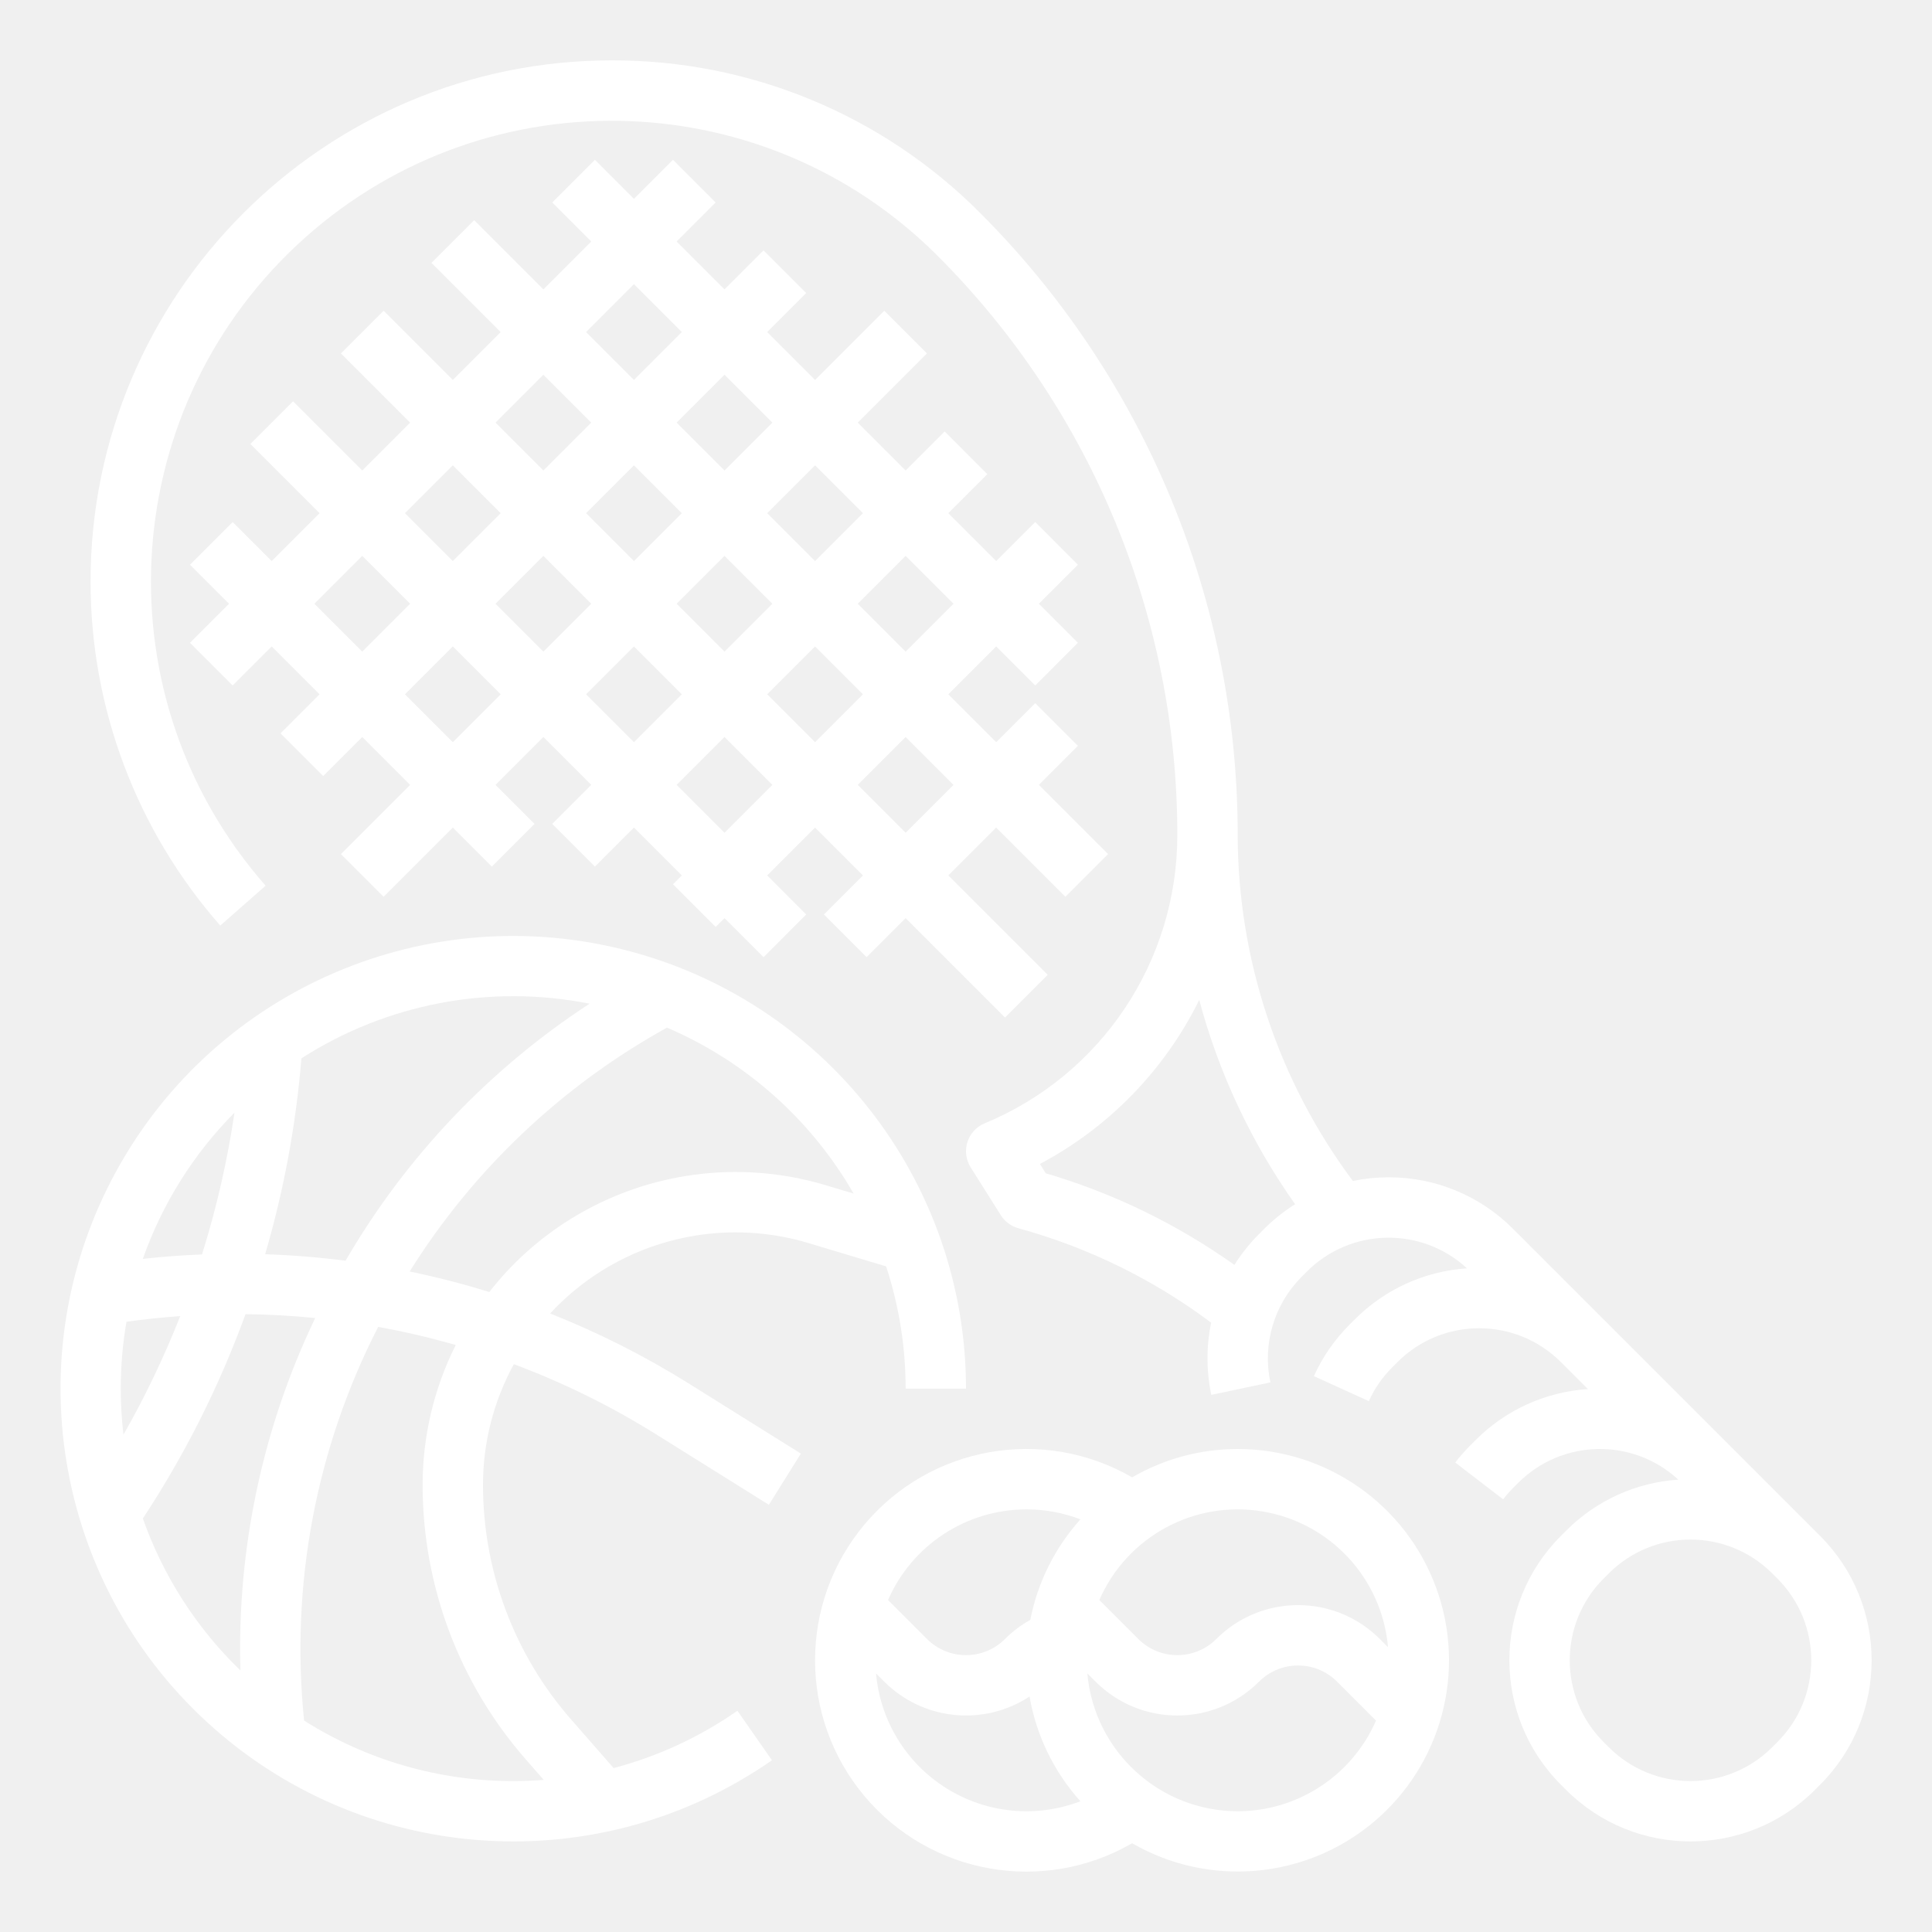
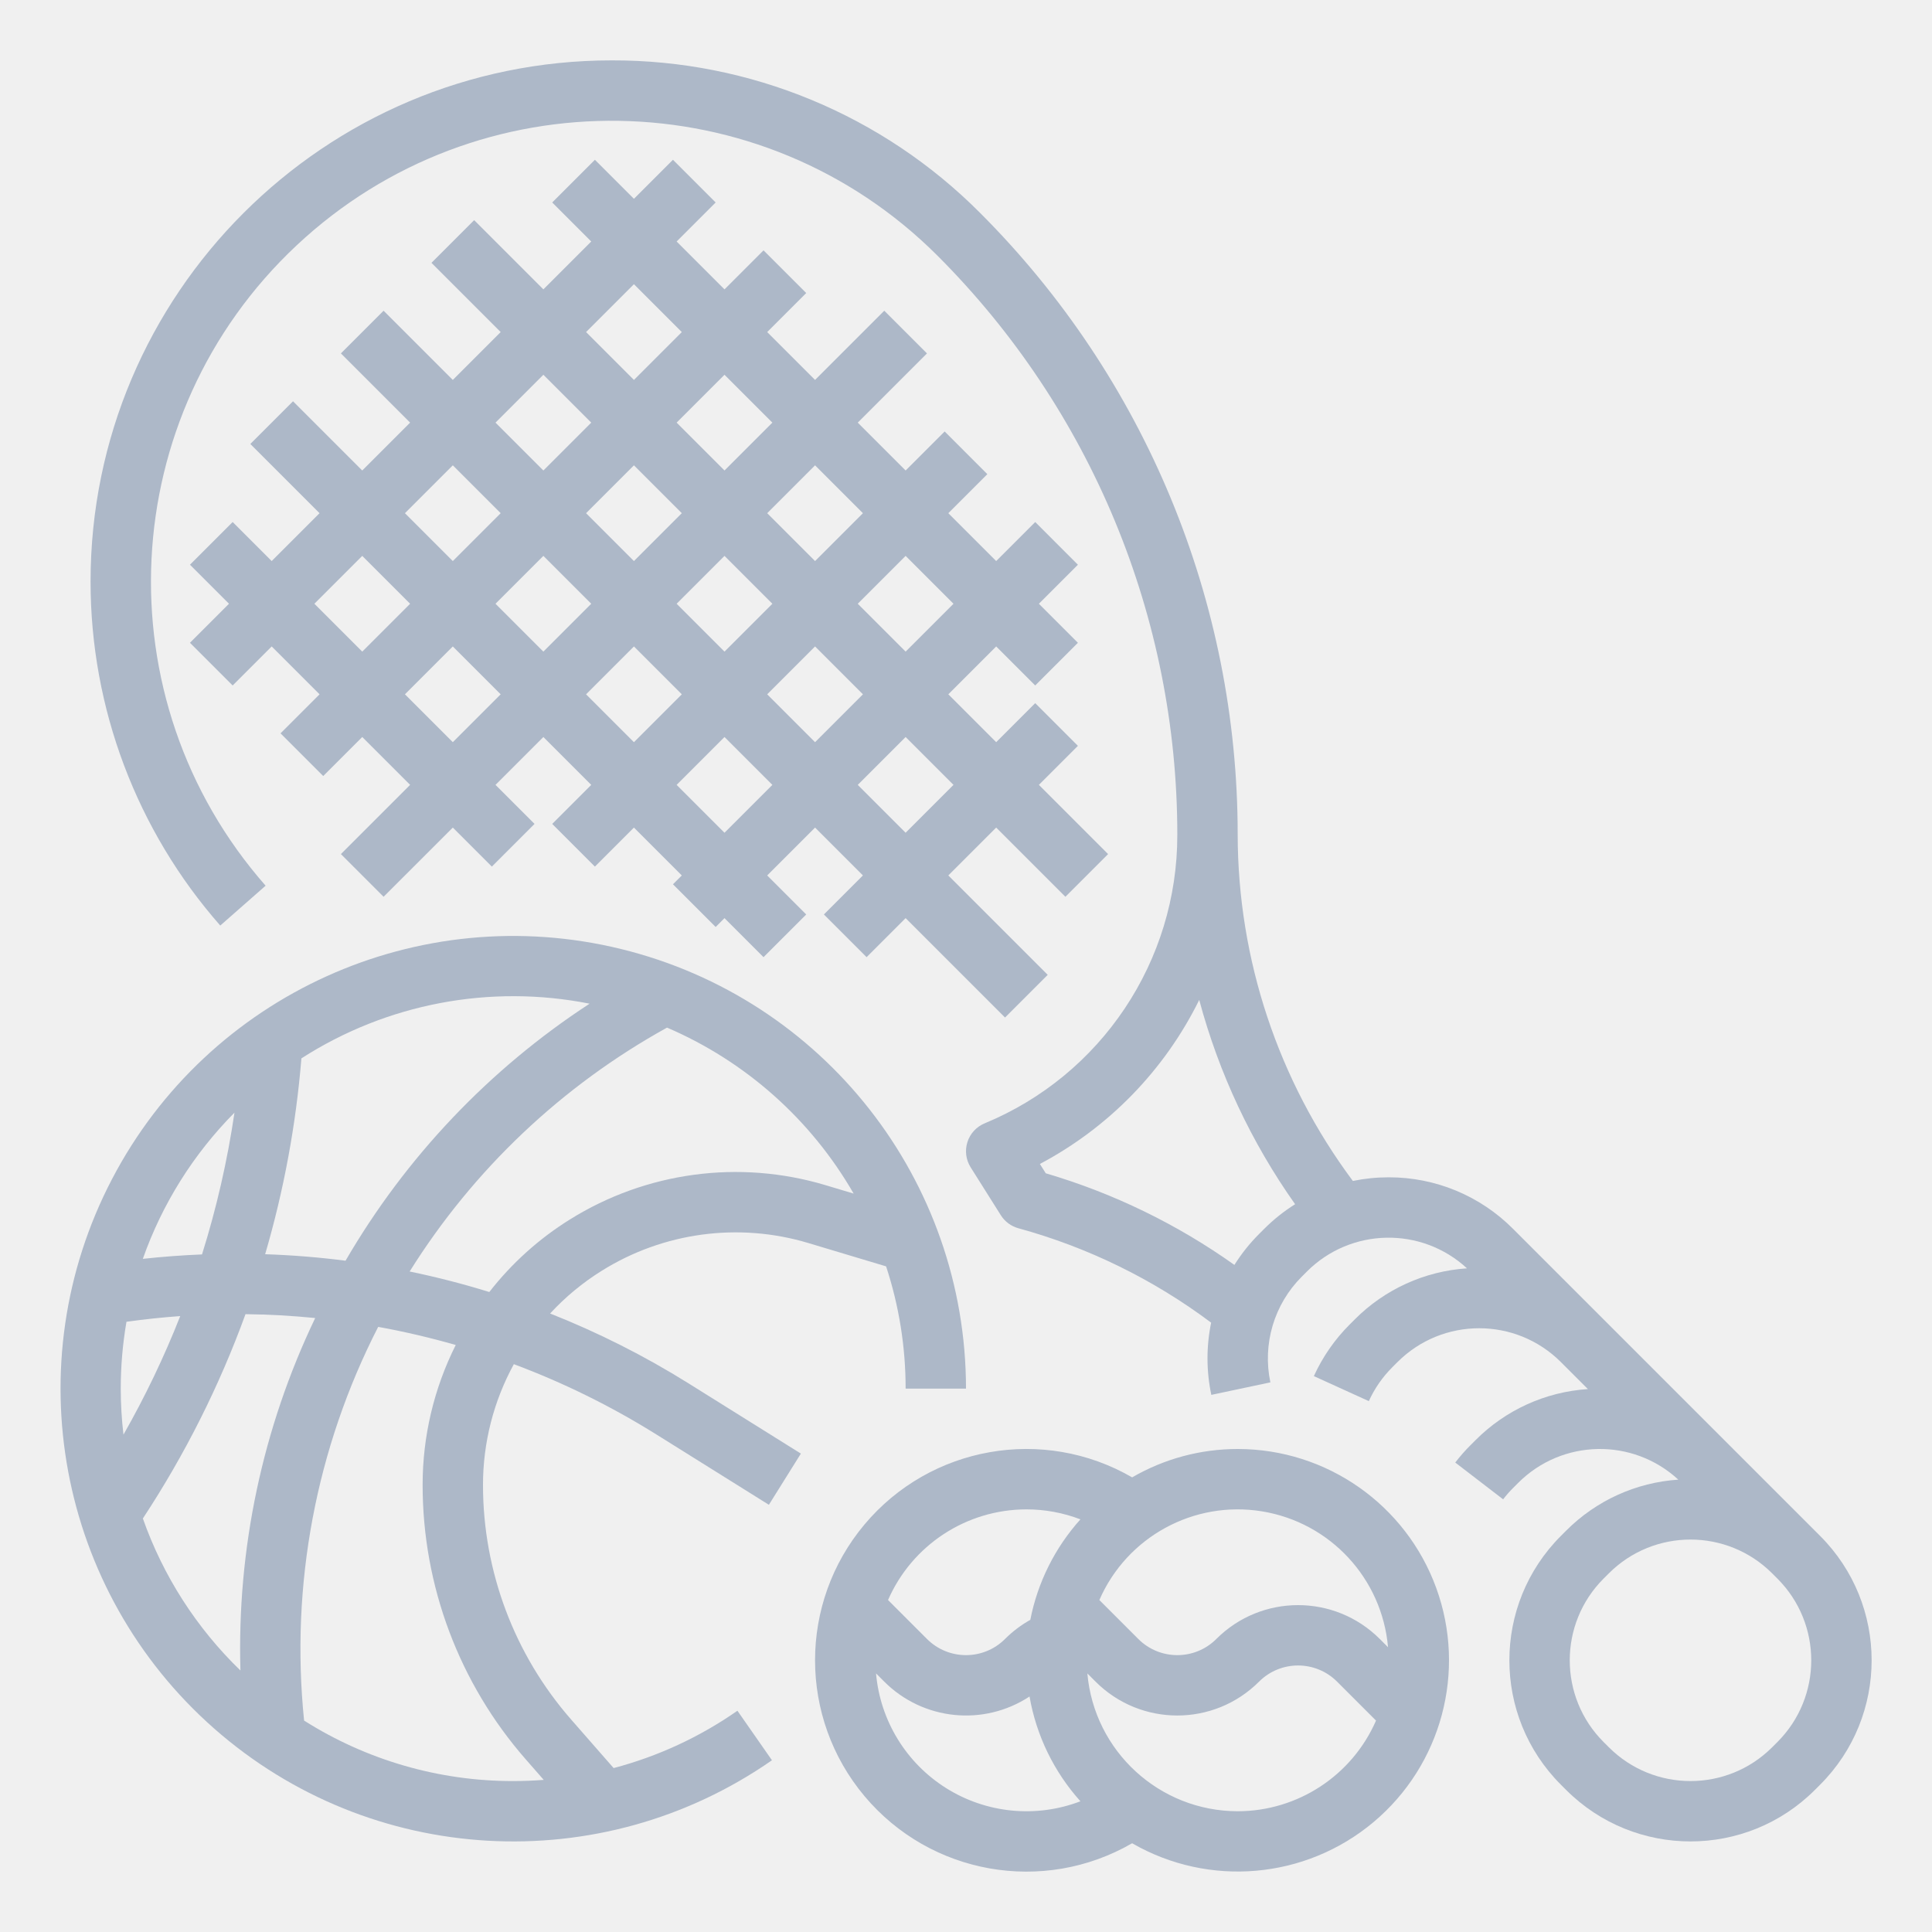
- <svg xmlns="http://www.w3.org/2000/svg" viewBox="0 0 512 512" width="512" height="512" fill="#fff">
+ <svg xmlns="http://www.w3.org/2000/svg" viewBox="0 0 512 512" width="512" height="512" fill="#adb8c8">
  <g id="Out_line" data-name="Out line">
    <path d="M482.343,407.029,400.971,325.657A46.317,46.317,0,0,0,368,312a47.056,47.056,0,0,0-9.481.965A153.881,153.881,0,0,1,328,221.186,232.969,232.969,0,0,0,259.764,56.45,137.204,137.204,0,0,0,162.107,16C85.955,16,24,77.955,24,154.107a138.034,138.034,0,0,0,34.372,91.174l12.018-10.562A122.108,122.108,0,0,1,248.451,67.765,216.966,216.966,0,0,1,312,221.186a82.623,82.623,0,0,1-51.069,76.515,8,8,0,0,0-3.7,11.652l8,12.697a7.999,7.999,0,0,0,4.645,3.448,152.335,152.335,0,0,1,51.09,25.021,46.83,46.83,0,0,0,.045,19.138l15.653-3.314a30.626,30.626,0,0,1,8.306-27.999l1.374-1.374a30.618,30.618,0,0,1,42.423-.847,46.27,46.27,0,0,0-29.737,13.533l-1.373,1.373a46.479,46.479,0,0,0-9.469,13.657l14.563,6.627a30.507,30.507,0,0,1,6.219-8.97l1.374-1.374a30.627,30.627,0,0,1,43.302-.01l7.16,7.16a46.272,46.272,0,0,0-29.776,13.536l-1.372,1.372a46.771,46.771,0,0,0-4.001,4.56l12.687,9.75a30.676,30.676,0,0,1,2.627-2.994l1.374-1.374a30.619,30.619,0,0,1,42.424-.847,46.266,46.266,0,0,0-29.738,13.533l-1.374,1.374a46.627,46.627,0,0,0,0,65.94l1.373,1.372a46.627,46.627,0,0,0,65.941.001l1.374-1.374a46.627,46.627,0,0,0-0-65.94Zm-147.313-81.373-1.374,1.374a46.979,46.979,0,0,0-6.527,8.185,168.085,168.085,0,0,0-49.992-24.283l-1.556-2.47a98.504,98.504,0,0,0,42.226-43.472,169.993,169.993,0,0,0,25.409,54.138A46.961,46.961,0,0,0,335.03,325.656Zm136,136-1.374,1.374a30.627,30.627,0,0,1-43.313-.001l-1.373-1.372a30.627,30.627,0,0,1-0-43.313l1.374-1.374a30.627,30.627,0,0,1,43.313.001l1.373,1.373H471.03a30.627,30.627,0,0,1-0,43.312Z" />
    <path d="M85.657,205.657,96,195.314,108.686,208,90.343,226.343l11.313,11.314L120,219.314l10.343,10.343,11.313-11.314L131.314,208,144,195.314,156.686,208l-10.343,10.343,11.313,11.314L168,219.314,180.686,232l-2.343,2.343,11.313,11.314L192,243.314l10.343,10.343,11.313-11.314L203.314,232,216,219.314,228.686,232l-10.343,10.343,11.313,11.314L240,243.314l26.343,26.343,11.313-11.314L251.314,232,264,219.314l18.343,18.343,11.313-11.314L275.314,208l10.343-10.343-11.313-11.314L264,196.686,251.314,184,264,171.314l10.343,10.343,11.313-11.314L275.314,160l10.343-10.343-11.313-11.314L264,148.686,251.314,136l10.343-10.343-11.313-11.314L240,124.686,227.314,112l18.343-18.343L234.343,82.343,216,100.686,203.314,88l10.343-10.343L202.343,66.343,192,76.686,179.314,64l10.343-10.343L178.343,42.343,168,52.686,157.657,42.343,146.343,53.657,156.686,64,144,76.686,125.657,58.343,114.343,69.657,132.686,88,120,100.686,101.657,82.343,90.343,93.657,108.686,112,96,124.686,77.657,106.343,66.343,117.657,84.686,136,72,148.686,61.657,138.343,50.343,149.657,60.686,160,50.343,170.343l11.313,11.314L72,171.314,84.686,184,74.343,194.343ZM120,196.686,107.314,184,120,171.314,132.686,184Zm72-24L179.314,160,192,147.314,204.686,160Zm24-1.372L228.686,184,216,196.686,203.314,184ZM168,148.686,155.314,136,168,123.314,180.686,136ZM156.686,160,144,172.686,131.314,160,144,147.314ZM155.314,184,168,171.314,180.686,184,168,196.686ZM192,220.686,179.314,208,192,195.314,204.686,208ZM252.686,208,240,220.686,227.314,208,240,195.314Zm0-48L240,172.686,227.314,160,240,147.314Zm-24-24L216,148.686,203.314,136,216,123.314Zm-24-24L192,124.686,179.314,112,192,99.314ZM168,75.314,180.686,88,168,100.686,155.314,88Zm-24,24L156.686,112,144,124.686,131.314,112Zm-24,24L132.686,136,120,148.686,107.314,136ZM83.314,160,96,147.314,108.686,160,96,172.686Z" />
    <path d="M159.468,336.766a66.988,66.988,0,0,1,54.732-7.354l20.626,6.189A103.59,103.59,0,0,1,240,368h16a119.975,119.975,0,1,0-51.423,98.486l-9.153-13.123a103.284,103.284,0,0,1-32.805,15.194l-11.277-12.883A94.36,94.36,0,0,1,128,393.54a66.594,66.594,0,0,1,8.175-32.021,210.293,210.293,0,0,1,37.735,18.605l29.852,18.66,8.48-13.568-29.853-18.66a226.295,226.295,0,0,0-36.604-18.465A66.383,66.383,0,0,1,159.468,336.766Zm66.756-20.45-7.424-2.228a82.986,82.986,0,0,0-67.809,9.107,82.004,82.004,0,0,0-21.317,19.204c-6.923-2.148-13.98-3.963-21.111-5.44A187.379,187.379,0,0,1,176.77,272.329,104.663,104.663,0,0,1,226.225,316.316Zm-69.976-50.331a203.424,203.424,0,0,0-64.675,68.117c-7.059-.91-14.183-1.481-21.306-1.72a260.14,260.14,0,0,0,9.609-51.903,103.92,103.92,0,0,1,76.372-14.494ZM32,368a104.233,104.233,0,0,1,1.516-17.716q7.084-.992,14.248-1.51a244.39,244.39,0,0,1-15.045,31.42A104.588,104.588,0,0,1,32,368Zm30.138-73.139A244.078,244.078,0,0,1,53.533,332.438c-5.234.211-10.471.599-15.682,1.173A104.208,104.208,0,0,1,62.138,294.861ZM37.859,402.413a260.375,260.375,0,0,0,27.201-54.146c6.163.069,12.334.413,18.472,1.024a202.686,202.686,0,0,0-19.816,93.406A104.251,104.251,0,0,1,37.859,402.413ZM139.3,466.21l4.795,5.479q-4.023.308-8.096.312a103.374,103.374,0,0,1-55.41-16.029,187.041,187.041,0,0,1,19.635-104.337,210.375,210.375,0,0,1,20.552,4.803A82.545,82.545,0,0,0,112,393.54,110.359,110.359,0,0,0,139.3,466.21Z" />
    <path d="M328,384a55.638,55.638,0,0,0-27.969,7.516,56.002,56.002,0,1,0-.003,96.966A55.988,55.988,0,1,0,328,384Zm39.84,52.526-2.182-2.182a30.626,30.626,0,0,0-43.314,0,14.626,14.626,0,0,1-20.686-.001l-10.318-10.318a39.988,39.988,0,0,1,76.501,12.501ZM272,400a39.943,39.943,0,0,1,14.324,2.645,55.863,55.863,0,0,0-13.282,26.631,30.54,30.54,0,0,0-6.699,5.067,14.626,14.626,0,0,1-20.686-.001l-10.318-10.318A40.052,40.052,0,0,1,272,400Zm-39.84,43.474,2.182,2.182a30.642,30.642,0,0,0,38.496,3.935,55.842,55.842,0,0,0,13.487,27.767,40.017,40.017,0,0,1-54.165-33.883ZM328,480a40.047,40.047,0,0,1-39.84-36.526l2.182,2.182a30.626,30.626,0,0,0,43.314,0,14.626,14.626,0,0,1,20.686.001l10.318,10.318A40.052,40.052,0,0,1,328,480Z" />
  </g>
</svg>
